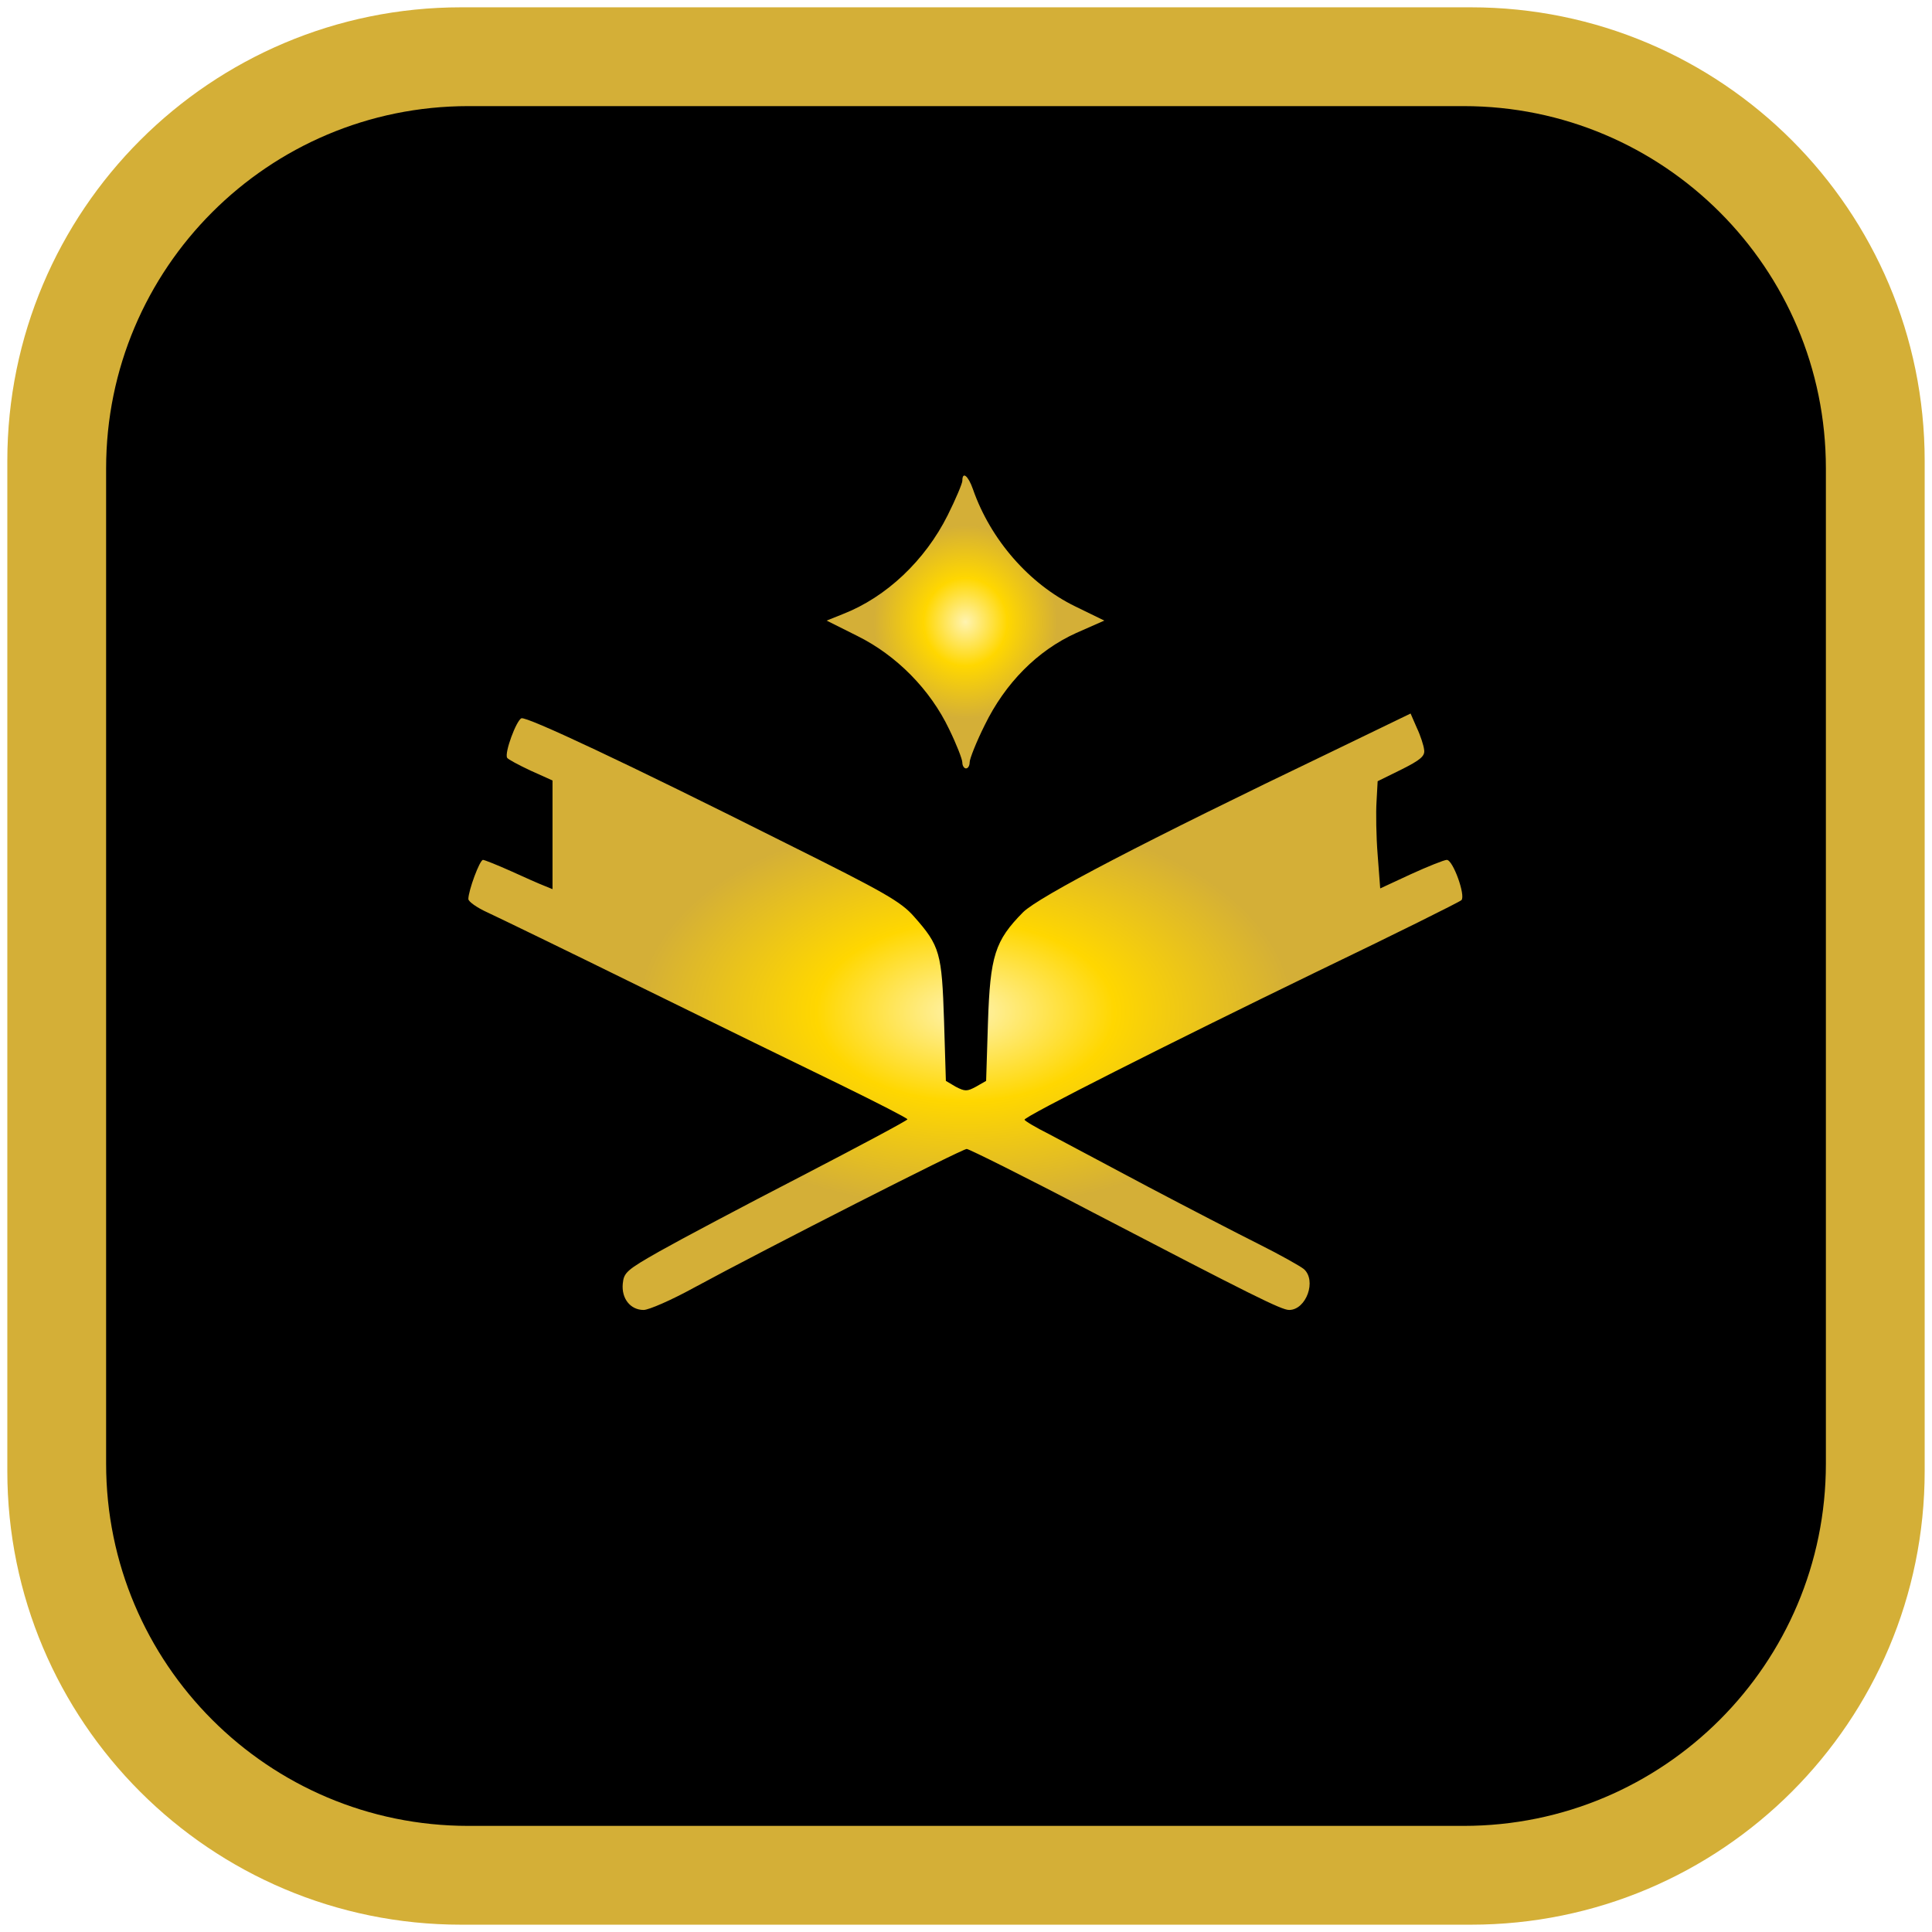
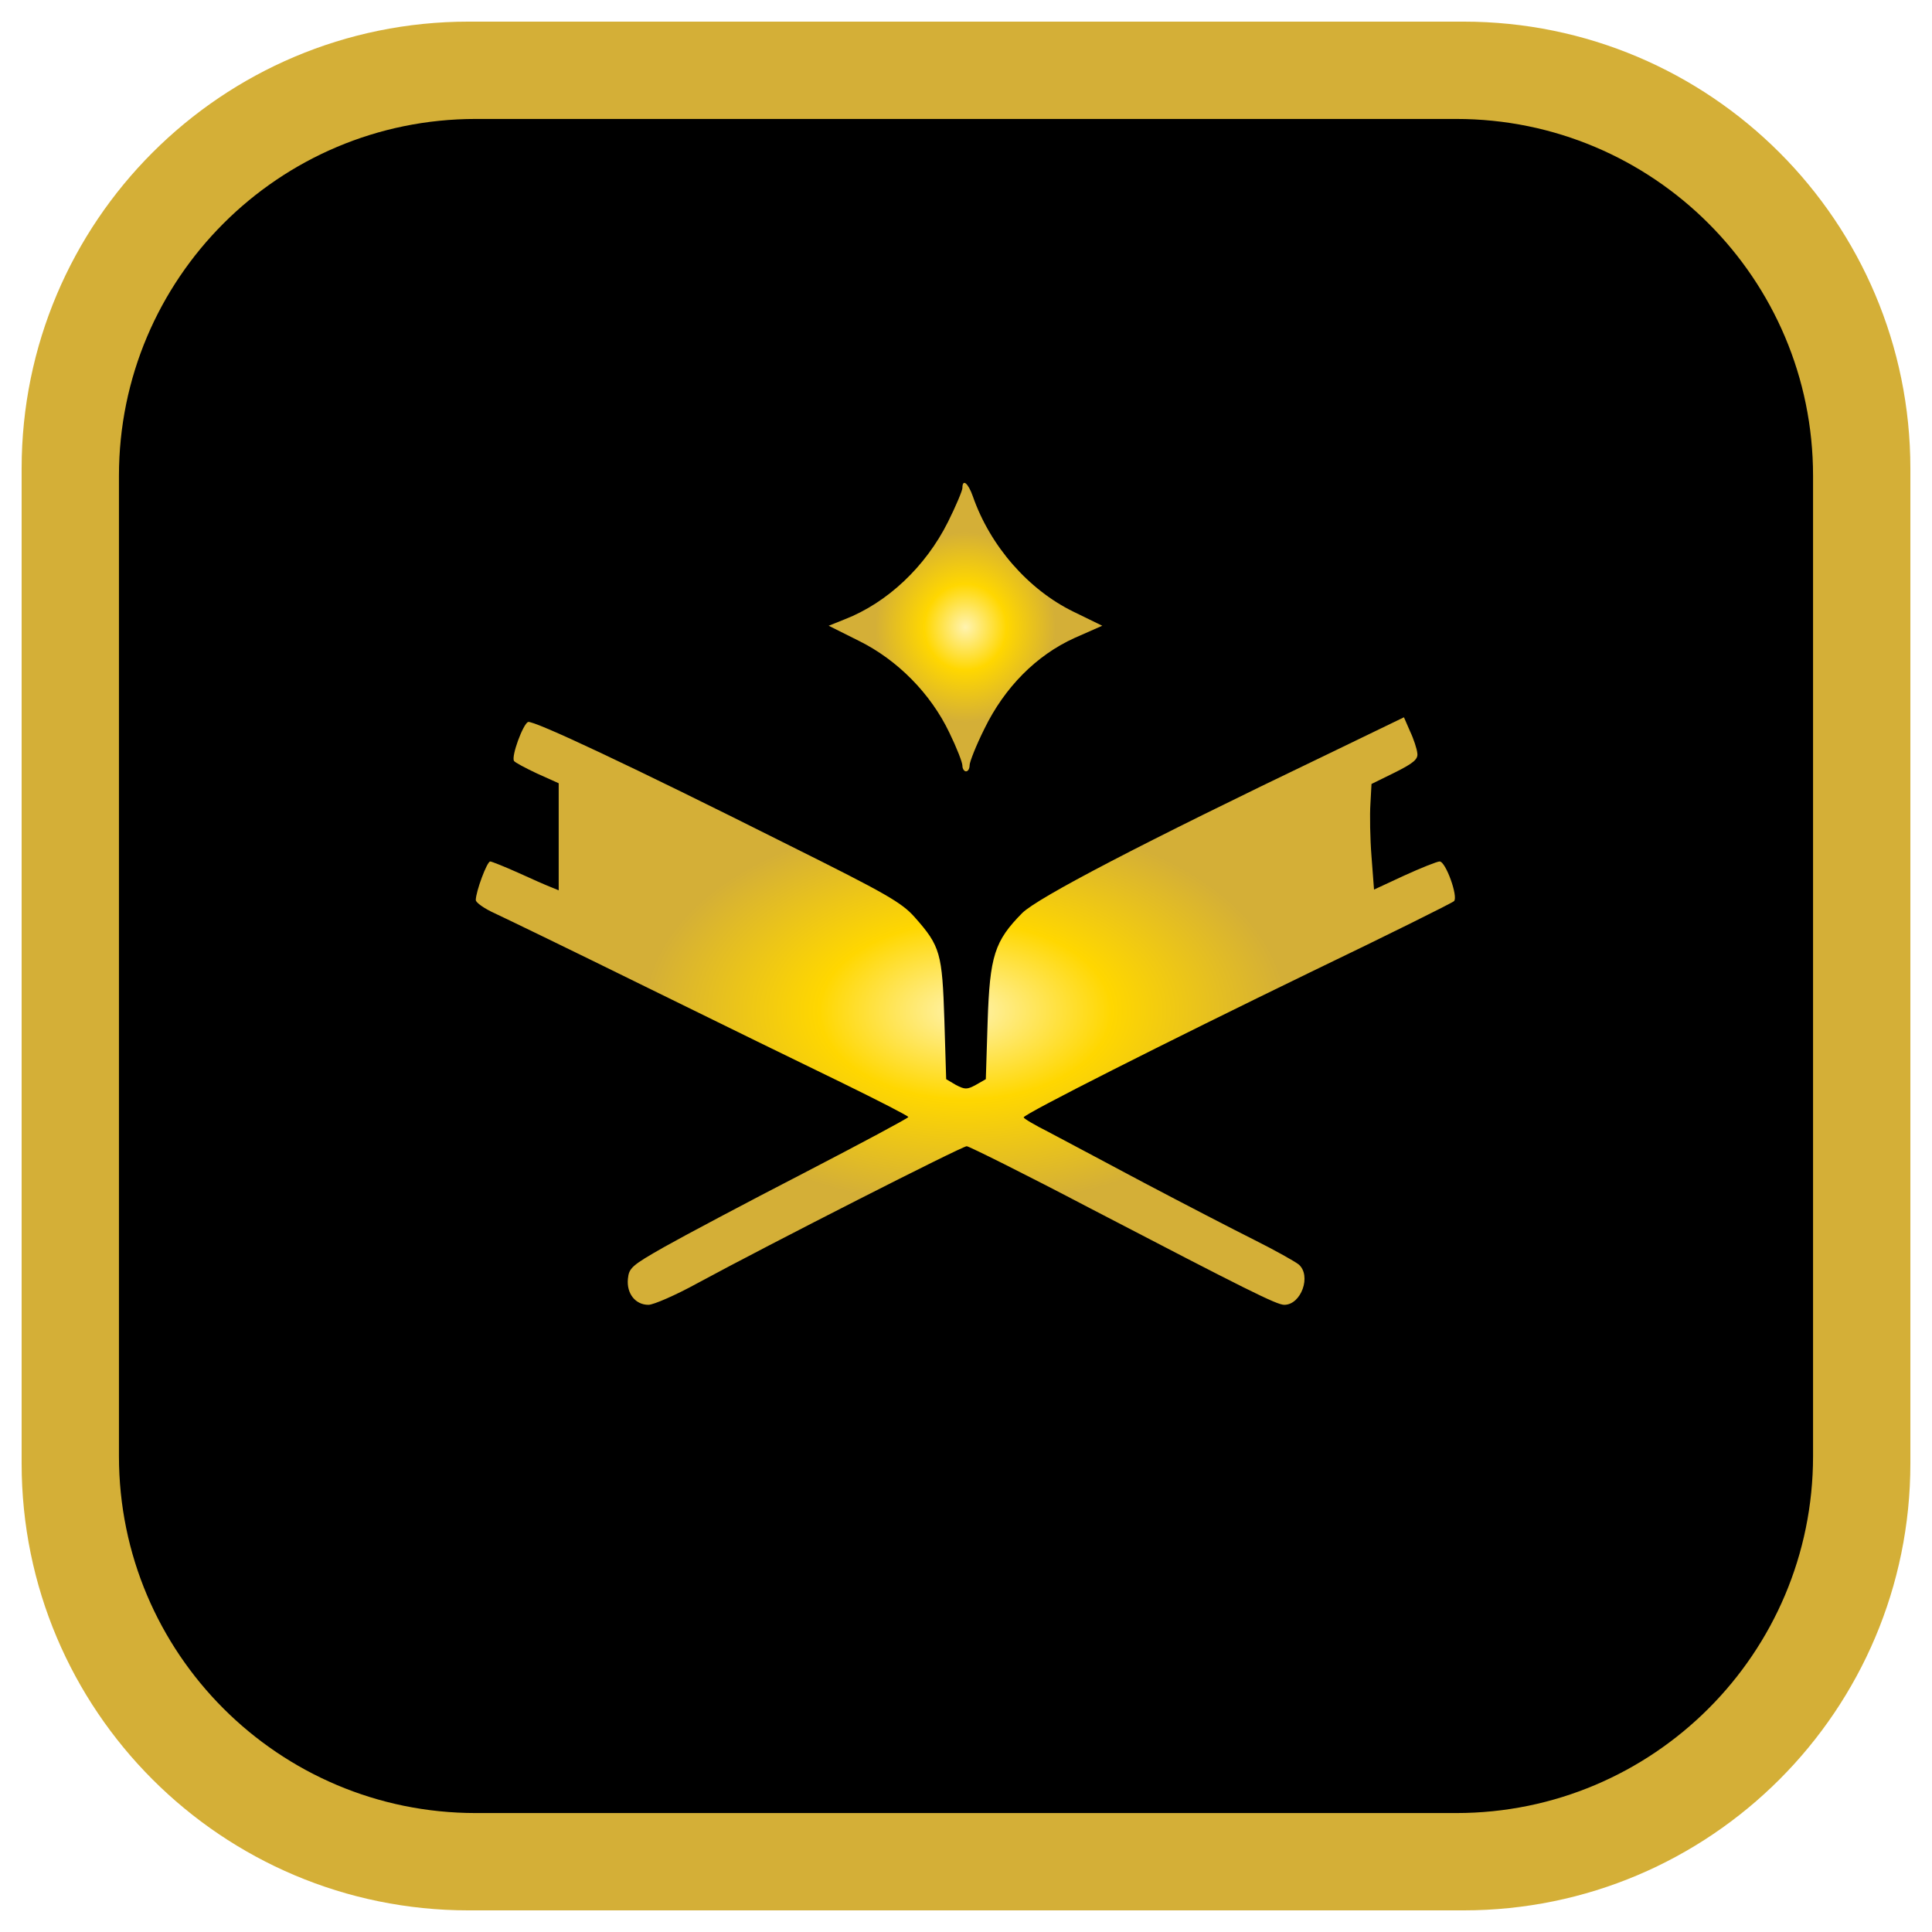
- <svg xmlns="http://www.w3.org/2000/svg" version="1.0" width="512" height="512" viewBox="-8 -8 528 528" preserveAspectRatio="xMidYMid meet" shape-rendering="geometricPrecision">
+ <svg xmlns="http://www.w3.org/2000/svg" version="1.0" width="512" height="512" viewBox="-12 -12 536 536" preserveAspectRatio="xMidYMid meet" shape-rendering="geometricPrecision">
  <defs>
    <radialGradient id="goldGrad" cx="50%" cy="50%" r="60%">
      <stop offset="0%" stop-color="#FFF3B0" />
      <stop offset="25%" stop-color="#FFD700" />
      <stop offset="55%" stop-color="#D4AF37" />
      <stop offset="100%" stop-color="#D4AF37" />
    </radialGradient>
  </defs>
  <rect x="10" y="10" width="492" height="492" rx="110" fill="#000000" />
  <rect x="5" y="5" width="502" height="502" rx="113" fill="none" stroke="url(#goldGrad)" stroke-width="22" />
  <rect x="10" y="10" width="492" height="492" rx="110" fill="none" stroke="url(#goldGrad)" stroke-width="22" />
  <g transform="translate(0,553) scale(0.1,-0.1)" fill="url(#goldGrad)" stroke="none">
    <path d="M2579 4273 c48 -138 154 -259 279 -320 l80 -39 -77 -34 c-106 -48 -194 -137 -250 -252 -23 -46 -41 -92 -41 -101 0 -9 -4 -17 -10 -17 -5 0 -10 7 -10 16 0 9 -16 50 -36 91 -52 109 -144 202 -251 255 l-84 42 45 18 c118 46 224 146 286 270 22 44 40 87 40 94 0 27 16 14 29 -23z" />
    <path d="M3812 3561 c3 -17 -10 -28 -62 -54 l-65 -32 -3 -55 c-2 -30 -1 -96 3 -146 l7 -92 84 39 c46 21 91 39 98 39 17 0 52 -98 40 -110 -5 -5 -182 -93 -394 -195 -408 -198 -800 -396 -800 -405 0 -3 30 -21 68 -40 37 -20 157 -83 267 -142 110 -58 247 -129 305 -158 58 -29 113 -60 123 -68 36 -31 7 -112 -40 -112 -21 0 -101 40 -539 268 -181 95 -336 172 -342 172 -13 0 -544 -270 -747 -380 -60 -33 -122 -60 -136 -60 -36 0 -61 31 -57 72 3 30 10 37 100 88 53 30 228 123 387 205 160 83 291 153 291 156 0 3 -82 45 -182 94 -101 49 -347 169 -548 268 -201 99 -389 190 -417 203 -29 13 -53 30 -53 37 0 23 31 107 40 107 4 0 39 -14 77 -31 37 -17 78 -35 91 -40 l22 -9 0 149 0 148 -60 27 c-32 15 -62 31 -64 35 -8 13 25 102 39 108 15 5 282 -120 726 -343 267 -133 311 -158 347 -199 71 -80 76 -100 82 -285 l5 -164 27 -16 c25 -13 31 -13 55 0 l28 16 5 159 c6 183 19 224 96 302 44 43 331 193 844 439 l215 104 17 -39 c10 -21 19 -49 20 -60z" />
  </g>
</svg>
